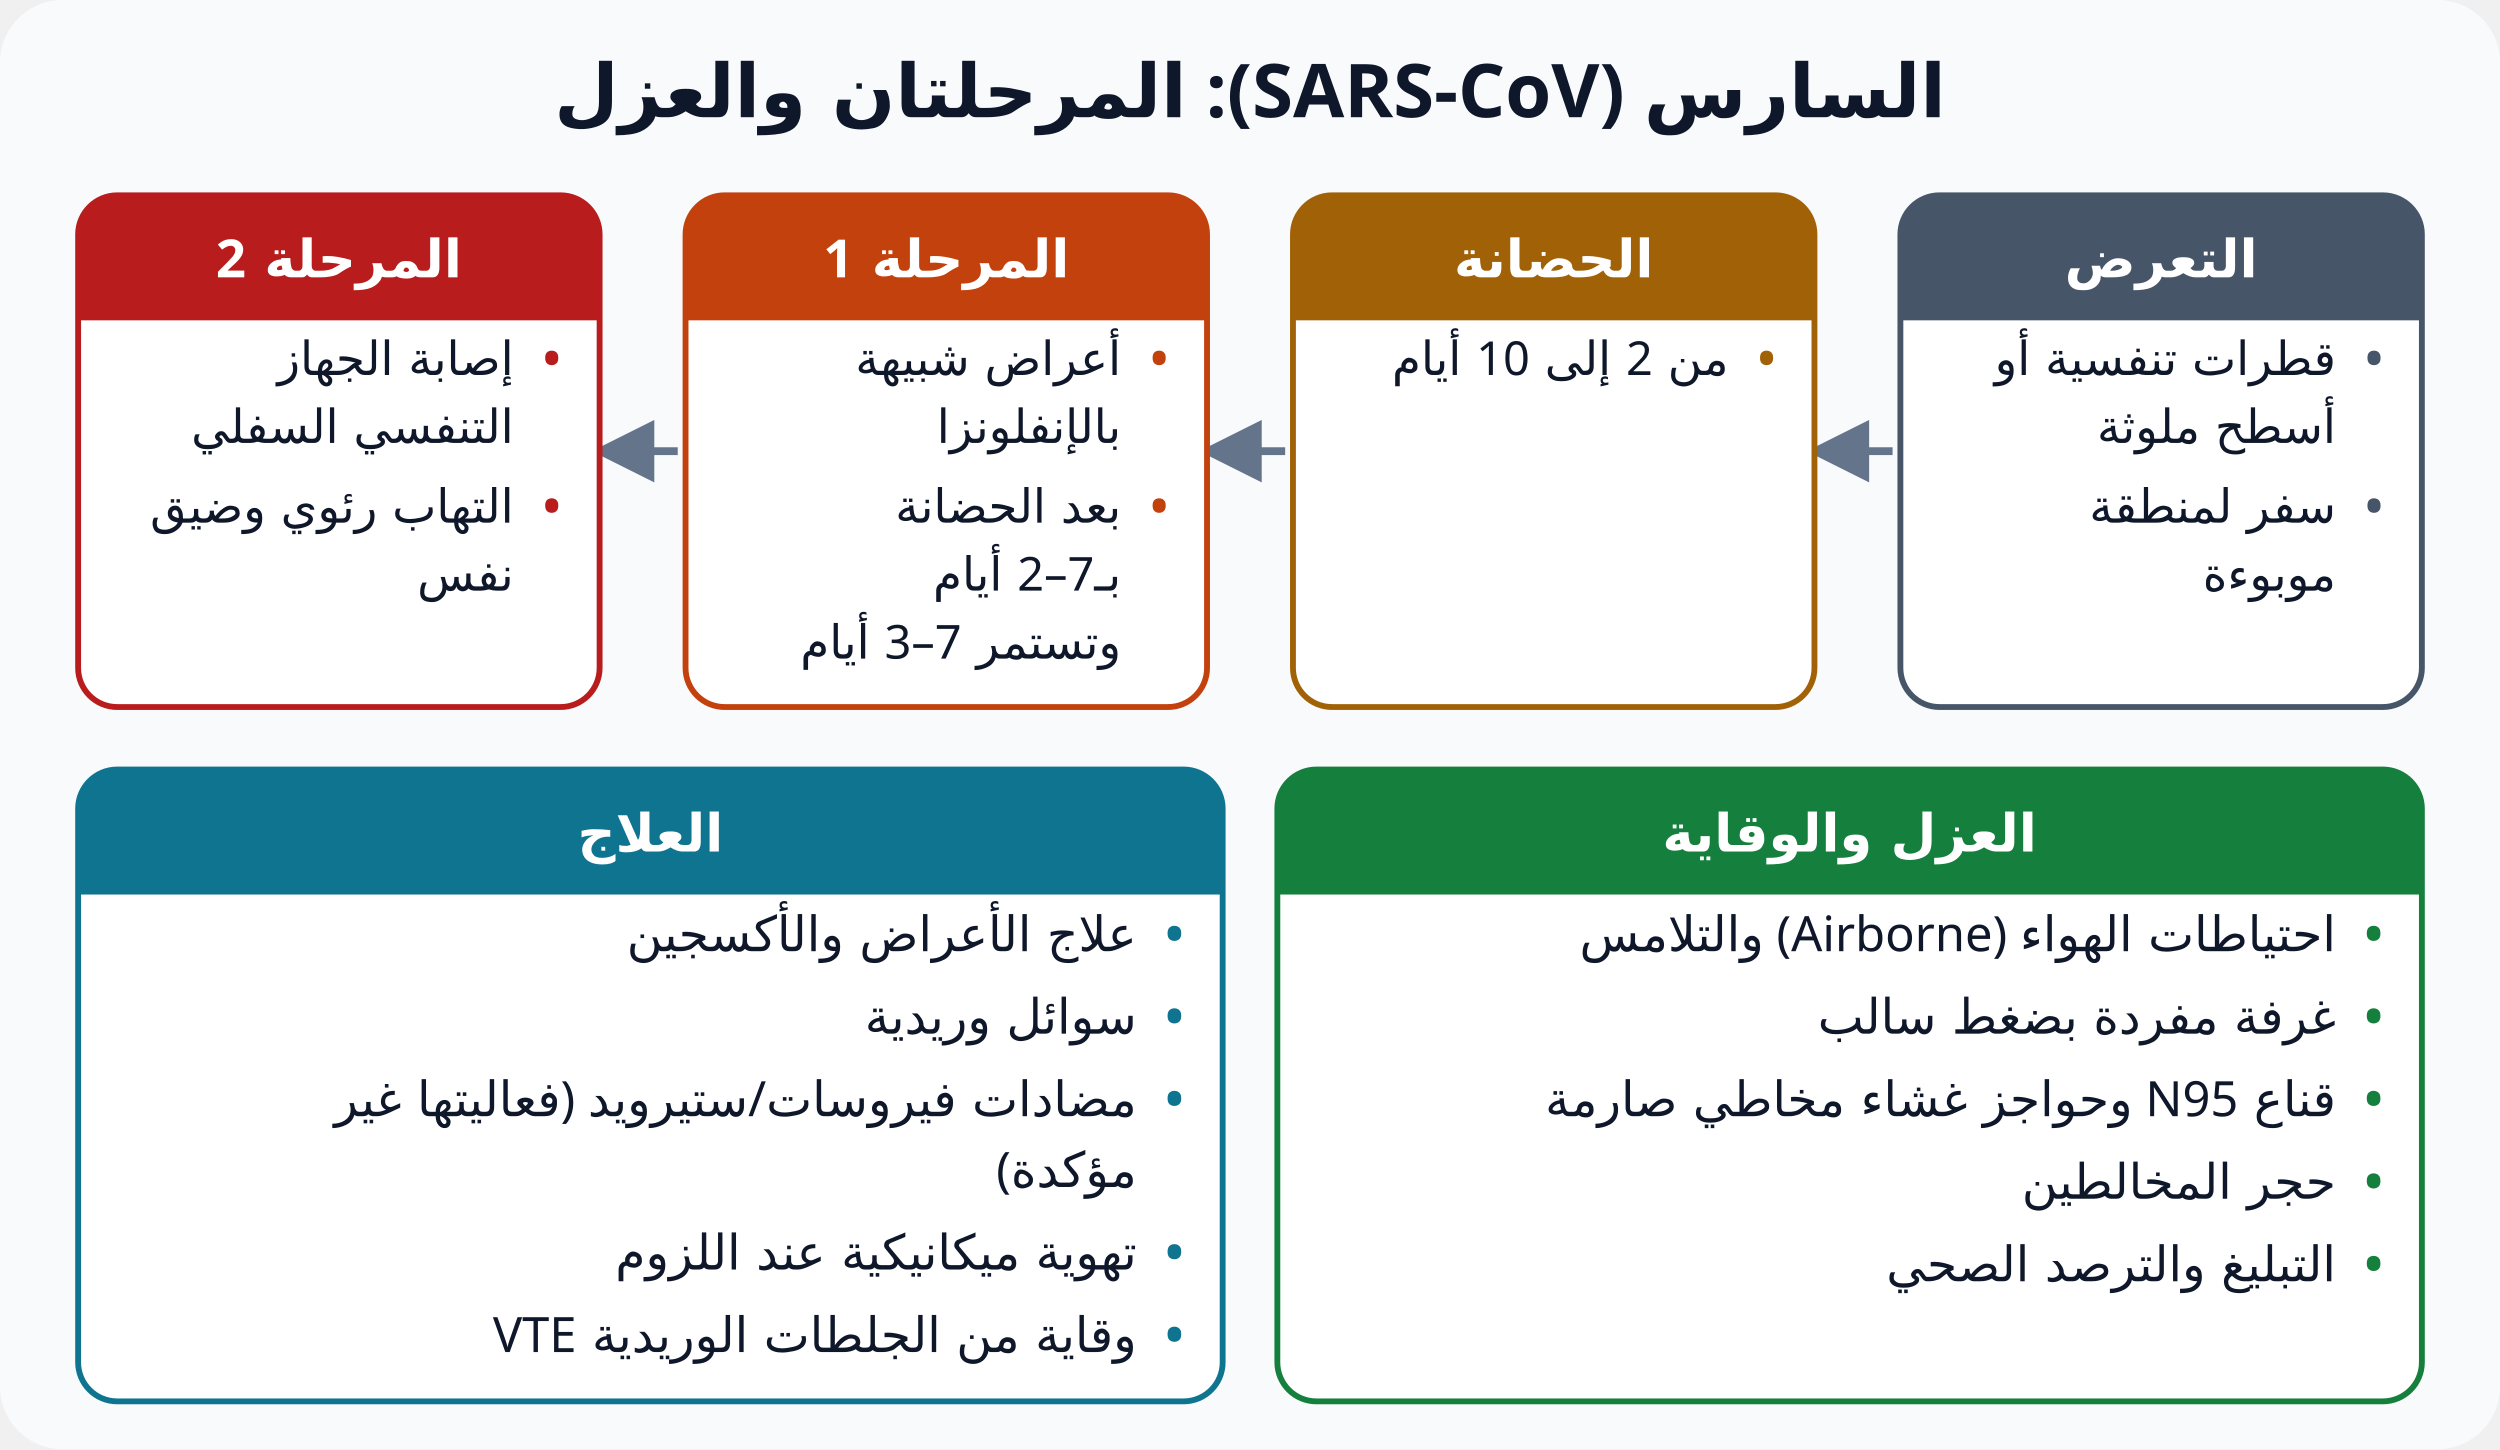
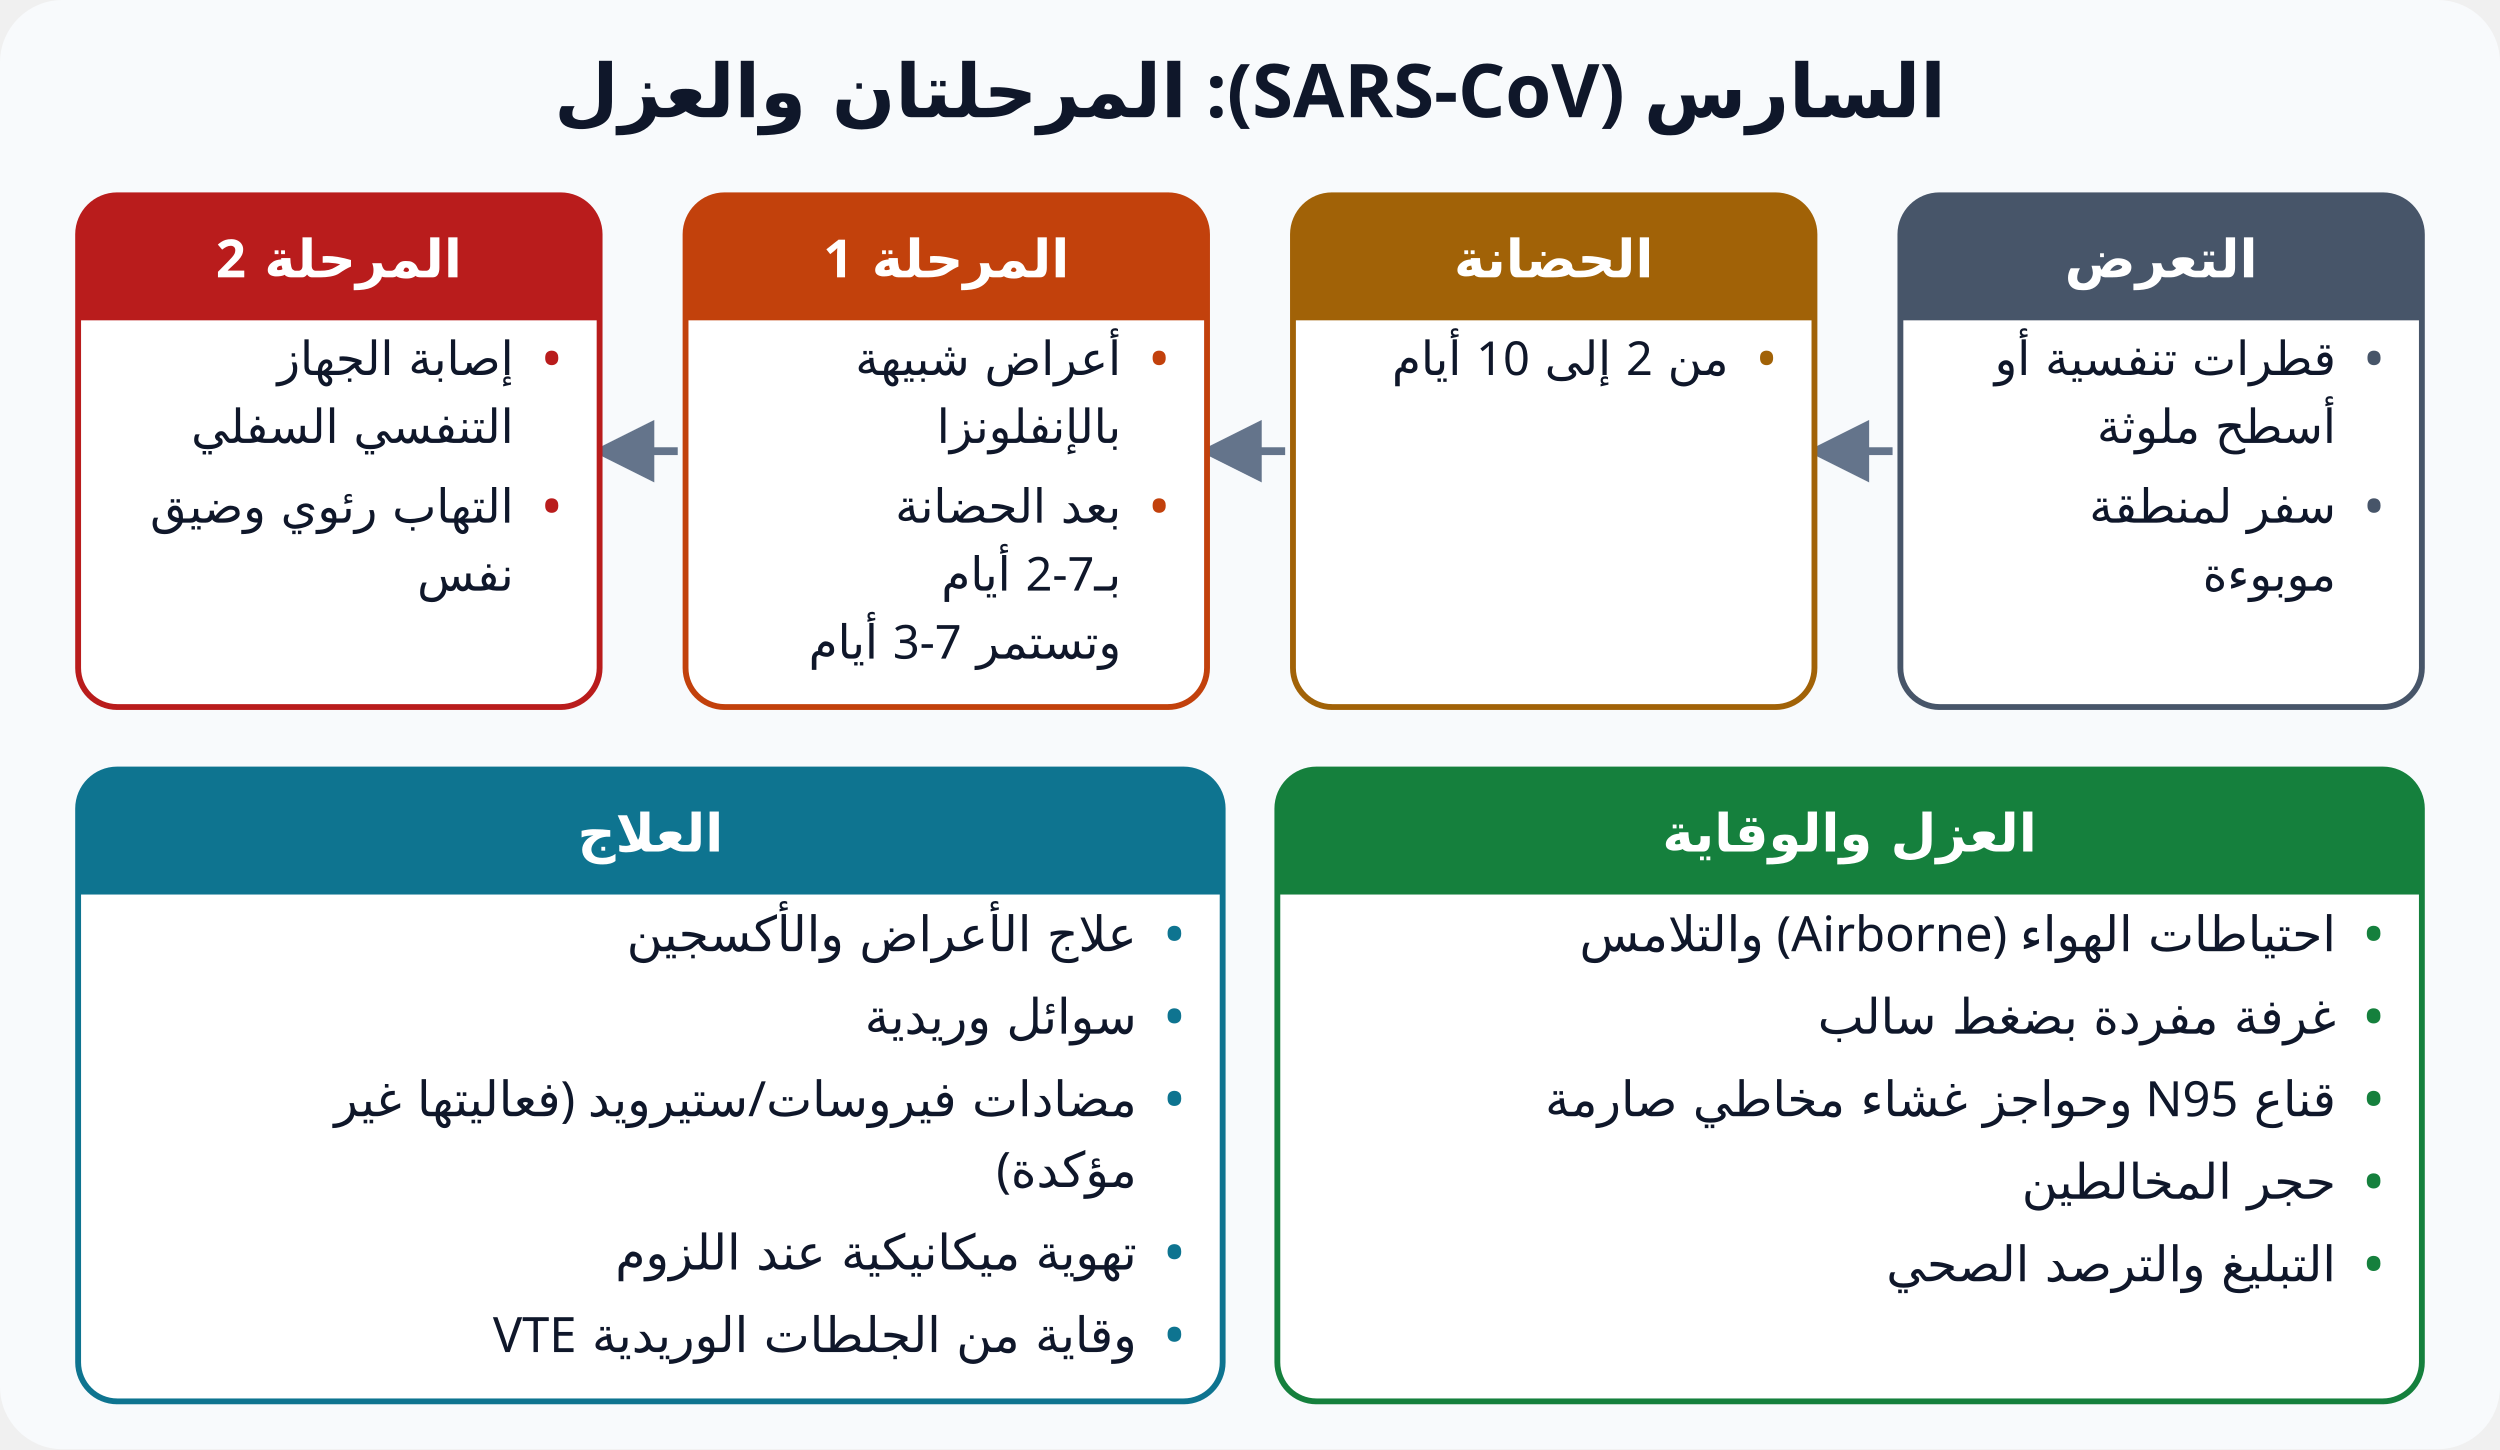
<svg xmlns="http://www.w3.org/2000/svg" viewBox="0 0 640 371" font-family="Cairo, Tahoma, sans-serif" direction="rtl">
  <defs>
    <marker id="ar" markerWidth="8" markerHeight="8" refX="6" refY="4" orient="auto">
      <path d="M0 0L8 4L0 8z" fill="#64748b" />
    </marker>
  </defs>
  <rect width="640" height="371" rx="16" fill="#f8fafc" />
  <text x="320" y="30" text-anchor="middle" font-size="19" font-weight="800" fill="#0f172a">السارس (⁦SARS-CoV⁩): المرحلتان والعزل</text>
  <rect x="486.5" y="50" width="133.5" height="131" rx="10" fill="#fff" stroke="#475569" stroke-width="1.5" />
  <path d="M486.5 60a10 10 0 0 1 10-10h113.5a10 10 0 0 1 10 10v22h-133.5z" fill="#475569" />
  <text x="553.25" y="71" text-anchor="middle" font-size="13.5" font-weight="700" fill="#fff">التعرض</text>
  <text x="610" y="96" text-anchor="start" font-size="12" font-weight="700" fill="#475569">⁦•⁩</text>
  <text x="598" y="96" text-anchor="start" font-size="12" font-weight="400" fill="#0f172a">قطرات تنفسية أو</text>
  <text x="598" y="113.4" text-anchor="start" font-size="12" font-weight="400" fill="#0f172a">أسطح ملوثة</text>
  <text x="610" y="133.8" text-anchor="start" font-size="12" font-weight="700" fill="#475569">⁦•⁩</text>
  <text x="598" y="133.8" text-anchor="start" font-size="12" font-weight="400" fill="#0f172a">سفر لمنطقة</text>
  <text x="598" y="151.2" text-anchor="start" font-size="12" font-weight="400" fill="#0f172a">موبوءة</text>
  <line x1="484.5" y1="115.5" x2="466.5" y2="115.5" stroke="#64748b" stroke-width="2" marker-end="url(#ar)" />
  <rect x="331" y="50" width="133.5" height="131" rx="10" fill="#fff" stroke="#a16207" stroke-width="1.5" />
  <path d="M331 60a10 10 0 0 1 10-10h113.5a10 10 0 0 1 10 10v22h-133.5z" fill="#a16207" />
  <text x="397.75" y="71" text-anchor="middle" font-size="13.5" font-weight="700" fill="#fff">الحضانة</text>
  <text x="454.5" y="96" text-anchor="start" font-size="12" font-weight="700" fill="#a16207">⁦•⁩</text>
  <text x="442.5" y="96" text-anchor="start" font-size="12" font-weight="400" fill="#0f172a">من ⁦2⁩ إلى ⁦10⁩ أيام</text>
  <line x1="329" y1="115.5" x2="311" y2="115.5" stroke="#64748b" stroke-width="2" marker-end="url(#ar)" />
  <rect x="175.5" y="50" width="133.5" height="131" rx="10" fill="#fff" stroke="#c2410c" stroke-width="1.5" />
  <path d="M175.5 60a10 10 0 0 1 10-10h113.5a10 10 0 0 1 10 10v22h-133.5z" fill="#c2410c" />
  <text x="242.25" y="71" text-anchor="middle" font-size="13.5" font-weight="700" fill="#fff">المرحلة ⁦1⁩</text>
  <text x="299" y="96" text-anchor="start" font-size="12" font-weight="700" fill="#c2410c">⁦•⁩</text>
  <text x="287" y="96" text-anchor="start" font-size="12" font-weight="400" fill="#0f172a">أعراض شبيهة</text>
  <text x="287" y="113.4" text-anchor="start" font-size="12" font-weight="400" fill="#0f172a">بالإنفلونزا</text>
  <text x="299" y="133.8" text-anchor="start" font-size="12" font-weight="700" fill="#c2410c">⁦•⁩</text>
  <text x="287" y="133.8" text-anchor="start" font-size="12" font-weight="400" fill="#0f172a">بعد الحضانة</text>
-   <text x="287" y="151.2" text-anchor="start" font-size="12" font-weight="400" fill="#0f172a">بـ⁦2–7⁩ أيام</text>
-   <text x="287" y="168.6" text-anchor="start" font-size="12" font-weight="400" fill="#0f172a">وتستمر ⁦3–7⁩ أيام</text>
+   <text x="287" y="151.2" text-anchor="start" font-size="12" font-weight="400" fill="#0f172a">بـ⁦2-7⁩ أيام</text>
+   <text x="287" y="168.6" text-anchor="start" font-size="12" font-weight="400" fill="#0f172a">وتستمر ⁦3-7⁩ أيام</text>
  <line x1="173.5" y1="115.5" x2="155.5" y2="115.5" stroke="#64748b" stroke-width="2" marker-end="url(#ar)" />
  <rect x="20" y="50" width="133.5" height="131" rx="10" fill="#fff" stroke="#b91c1c" stroke-width="1.5" />
  <path d="M20 60a10 10 0 0 1 10-10h113.5a10 10 0 0 1 10 10v22h-133.5z" fill="#b91c1c" />
  <text x="86.75" y="71" text-anchor="middle" font-size="13.5" font-weight="700" fill="#fff">المرحلة ⁦2⁩</text>
  <text x="143.5" y="96" text-anchor="start" font-size="12" font-weight="700" fill="#b91c1c">⁦•⁩</text>
  <text x="131.5" y="96" text-anchor="start" font-size="12" font-weight="400" fill="#0f172a">إصابة الجهاز</text>
  <text x="131.5" y="113.4" text-anchor="start" font-size="12" font-weight="400" fill="#0f172a">التنفسي السفلي</text>
  <text x="143.5" y="133.8" text-anchor="start" font-size="12" font-weight="700" fill="#b91c1c">⁦•⁩</text>
  <text x="131.5" y="133.8" text-anchor="start" font-size="12" font-weight="400" fill="#0f172a">التهاب رئوي وضيق</text>
  <text x="131.5" y="151.2" text-anchor="start" font-size="12" font-weight="400" fill="#0f172a">نفس</text>
  <rect x="327" y="197" width="293" height="161.75" rx="10" fill="#fff" stroke="#15803d" stroke-width="1.5" />
  <path d="M327 207a10 10 0 0 1 10-10h273a10 10 0 0 1 10 10v22h-293z" fill="#15803d" />
  <text x="473.5" y="218" text-anchor="middle" font-size="13.5" font-weight="700" fill="#fff">العزل والوقاية</text>
  <text x="610" y="243.5" text-anchor="start" font-size="12.5" font-weight="700" fill="#15803d">⁦•⁩</text>
  <text x="598" y="243.5" text-anchor="start" font-size="12.5" font-weight="400" fill="#0f172a">احتياطات الهواء (⁦Airborne⁩) والتلامس</text>
  <text x="610" y="264.625" text-anchor="start" font-size="12.5" font-weight="700" fill="#15803d">⁦•⁩</text>
  <text x="598" y="264.625" text-anchor="start" font-size="12.5" font-weight="400" fill="#0f172a">غرفة مفردة بضغط سالب</text>
  <text x="610" y="285.75" text-anchor="start" font-size="12.5" font-weight="700" fill="#15803d">⁦•⁩</text>
  <text x="598" y="285.75" text-anchor="start" font-size="12.5" font-weight="400" fill="#0f172a">قناع ⁦N95⁩ وحواجز غشاء مخاطي صارمة</text>
  <text x="610" y="306.875" text-anchor="start" font-size="12.5" font-weight="700" fill="#15803d">⁦•⁩</text>
  <text x="598" y="306.875" text-anchor="start" font-size="12.5" font-weight="400" fill="#0f172a">حجر المخالطين</text>
  <text x="610" y="328" text-anchor="start" font-size="12.5" font-weight="700" fill="#15803d">⁦•⁩</text>
  <text x="598" y="328" text-anchor="start" font-size="12.5" font-weight="400" fill="#0f172a">التبليغ والترصد الصحي</text>
  <rect x="20" y="197" width="293" height="161.75" rx="10" fill="#fff" stroke="#0e7490" stroke-width="1.5" />
  <path d="M20 207a10 10 0 0 1 10-10h273a10 10 0 0 1 10 10v22h-293z" fill="#0e7490" />
  <text x="166.5" y="218" text-anchor="middle" font-size="13.5" font-weight="700" fill="#fff">العلاج</text>
  <text x="303" y="243.5" text-anchor="start" font-size="12.5" font-weight="700" fill="#0e7490">⁦•⁩</text>
  <text x="291" y="243.5" text-anchor="start" font-size="12.5" font-weight="400" fill="#0f172a">علاج الأعراض والأكسجين</text>
  <text x="303" y="264.625" text-anchor="start" font-size="12.5" font-weight="700" fill="#0e7490">⁦•⁩</text>
  <text x="291" y="264.625" text-anchor="start" font-size="12.5" font-weight="400" fill="#0f172a">سوائل وريدية</text>
  <text x="303" y="285.75" text-anchor="start" font-size="12.5" font-weight="700" fill="#0e7490">⁦•⁩</text>
  <text x="291" y="285.75" text-anchor="start" font-size="12.5" font-weight="400" fill="#0f172a">مضادات فيروسات/ستيرويد (فعاليتها غير</text>
  <text x="291" y="303.875" text-anchor="start" font-size="12.5" font-weight="400" fill="#0f172a">مؤكدة)</text>
  <text x="303" y="325" text-anchor="start" font-size="12.5" font-weight="700" fill="#0e7490">⁦•⁩</text>
  <text x="291" y="325" text-anchor="start" font-size="12.5" font-weight="400" fill="#0f172a">تهوية ميكانيكية عند اللزوم</text>
  <text x="303" y="346.125" text-anchor="start" font-size="12.5" font-weight="700" fill="#0e7490">⁦•⁩</text>
  <text x="291" y="346.125" text-anchor="start" font-size="12.5" font-weight="400" fill="#0f172a">وقاية من الجلطات الوريدية ⁦VTE⁩</text>
</svg>
